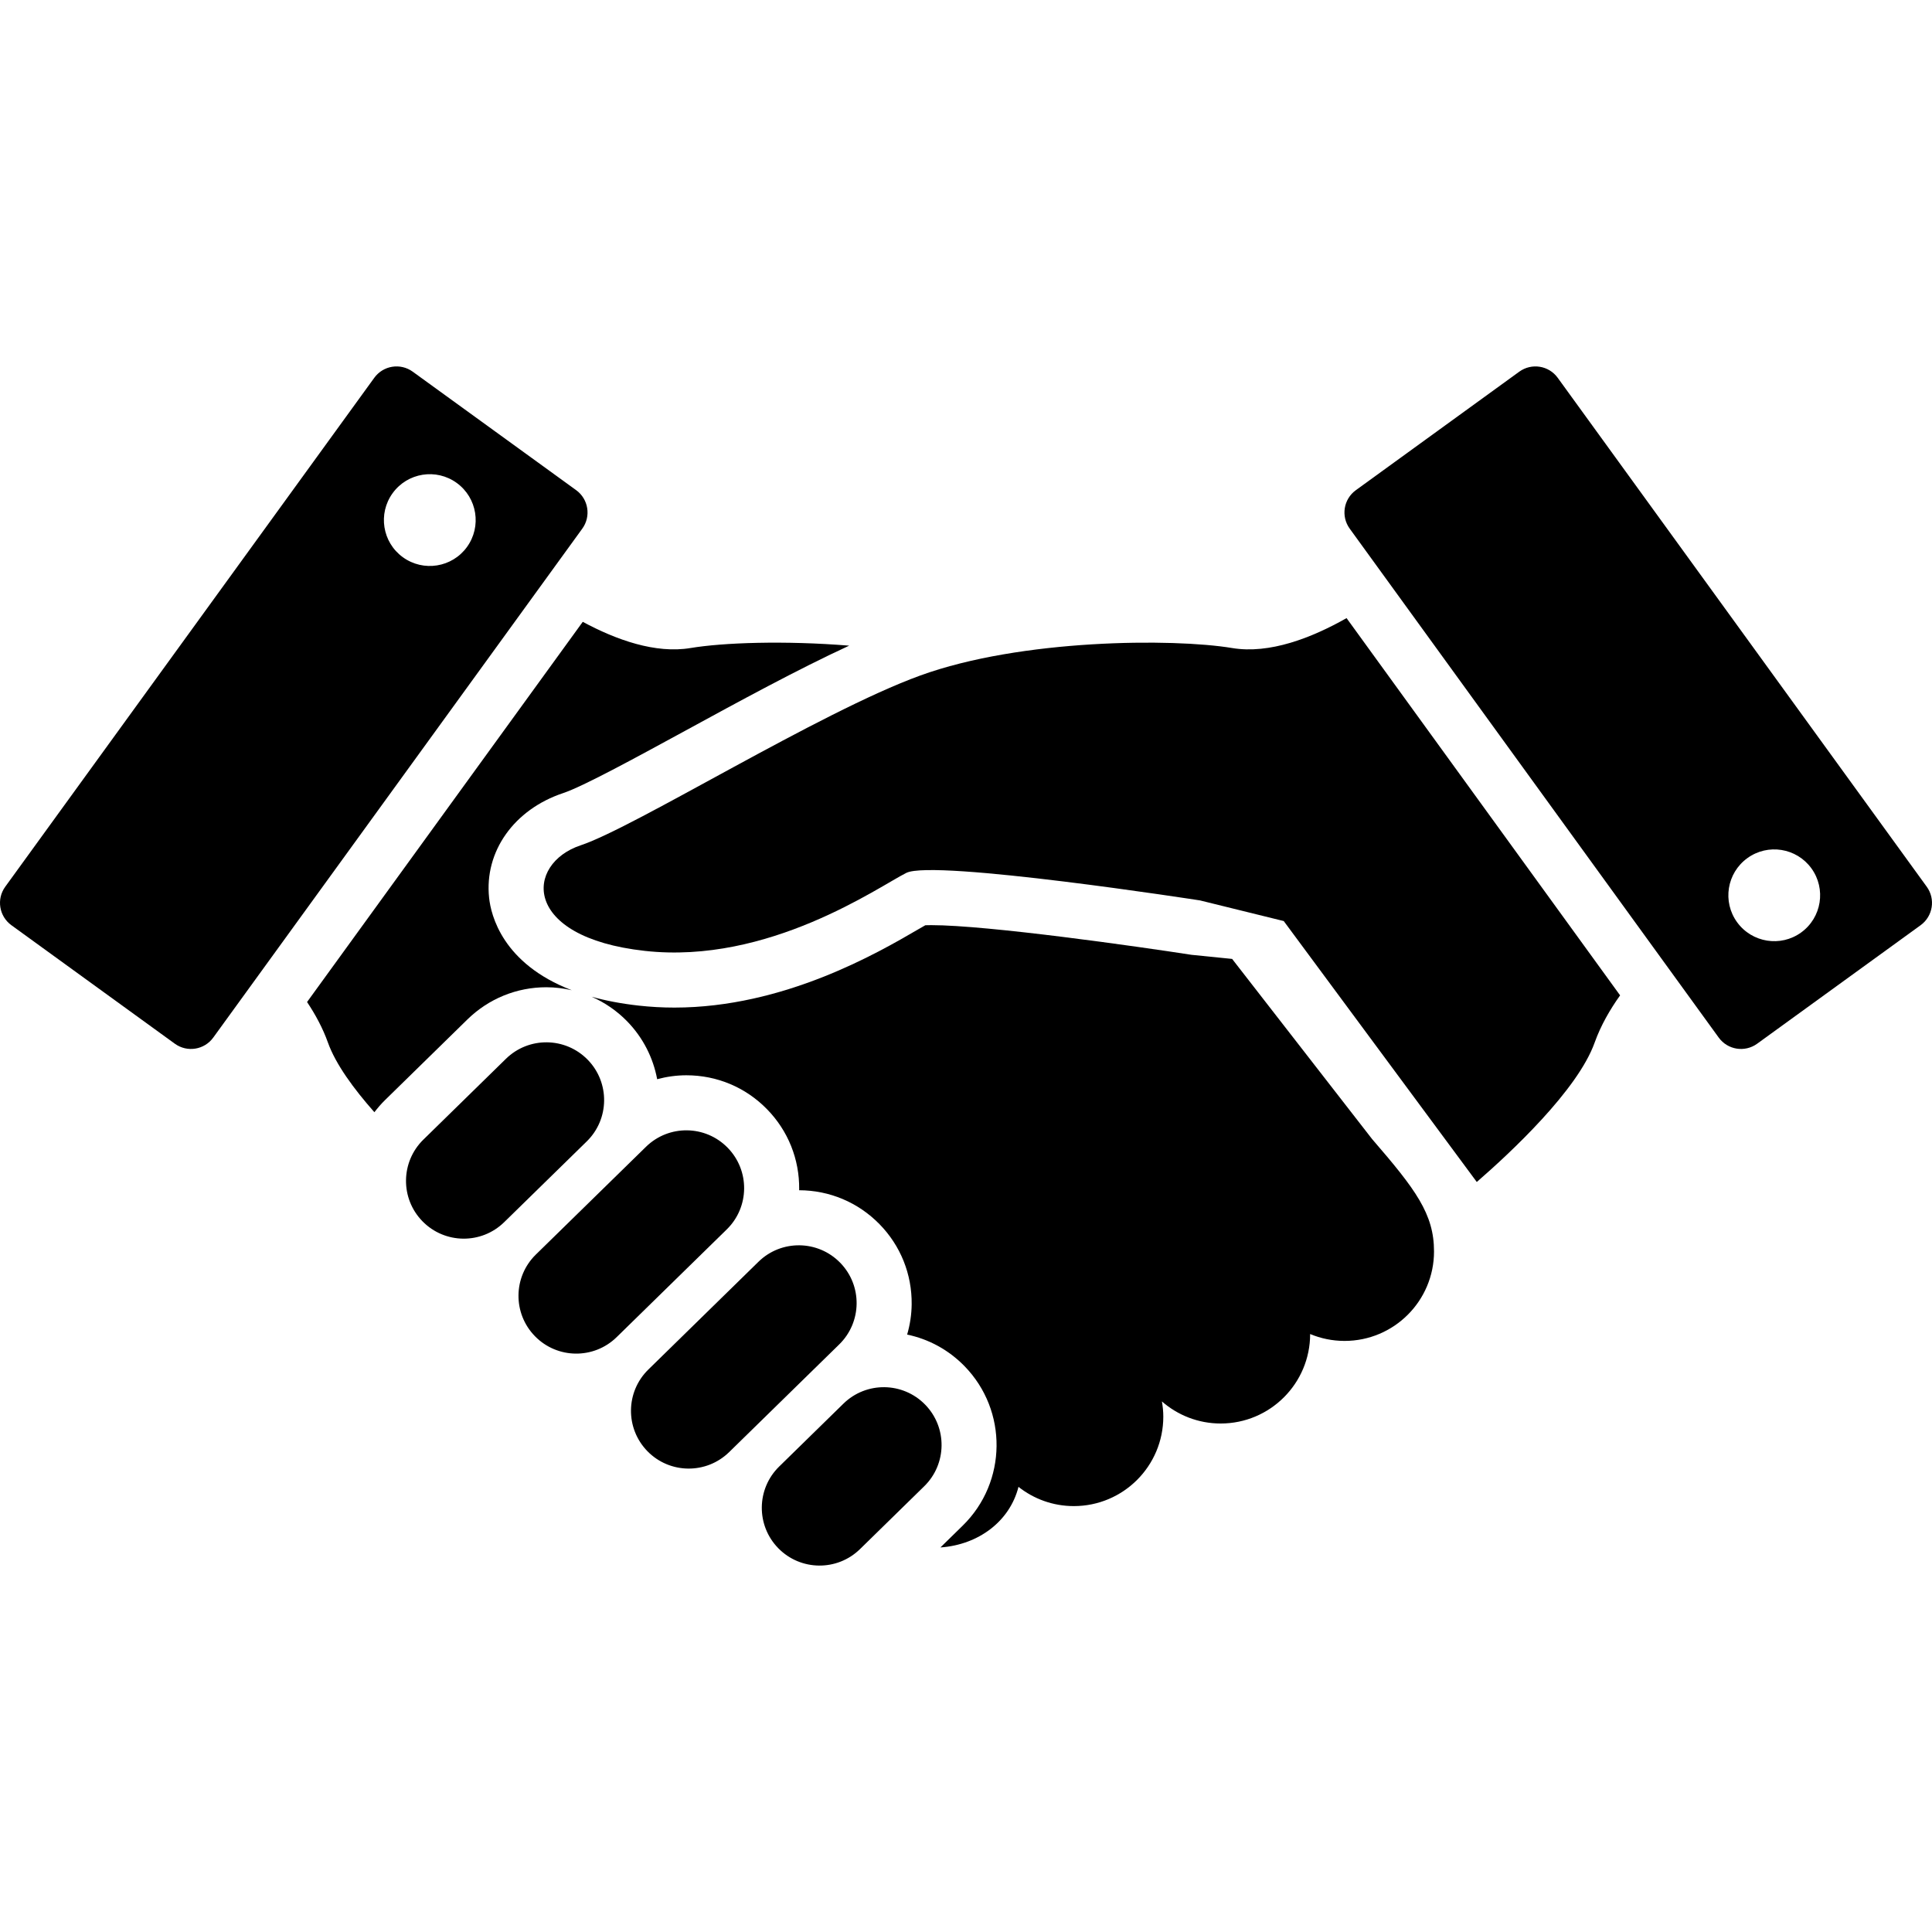
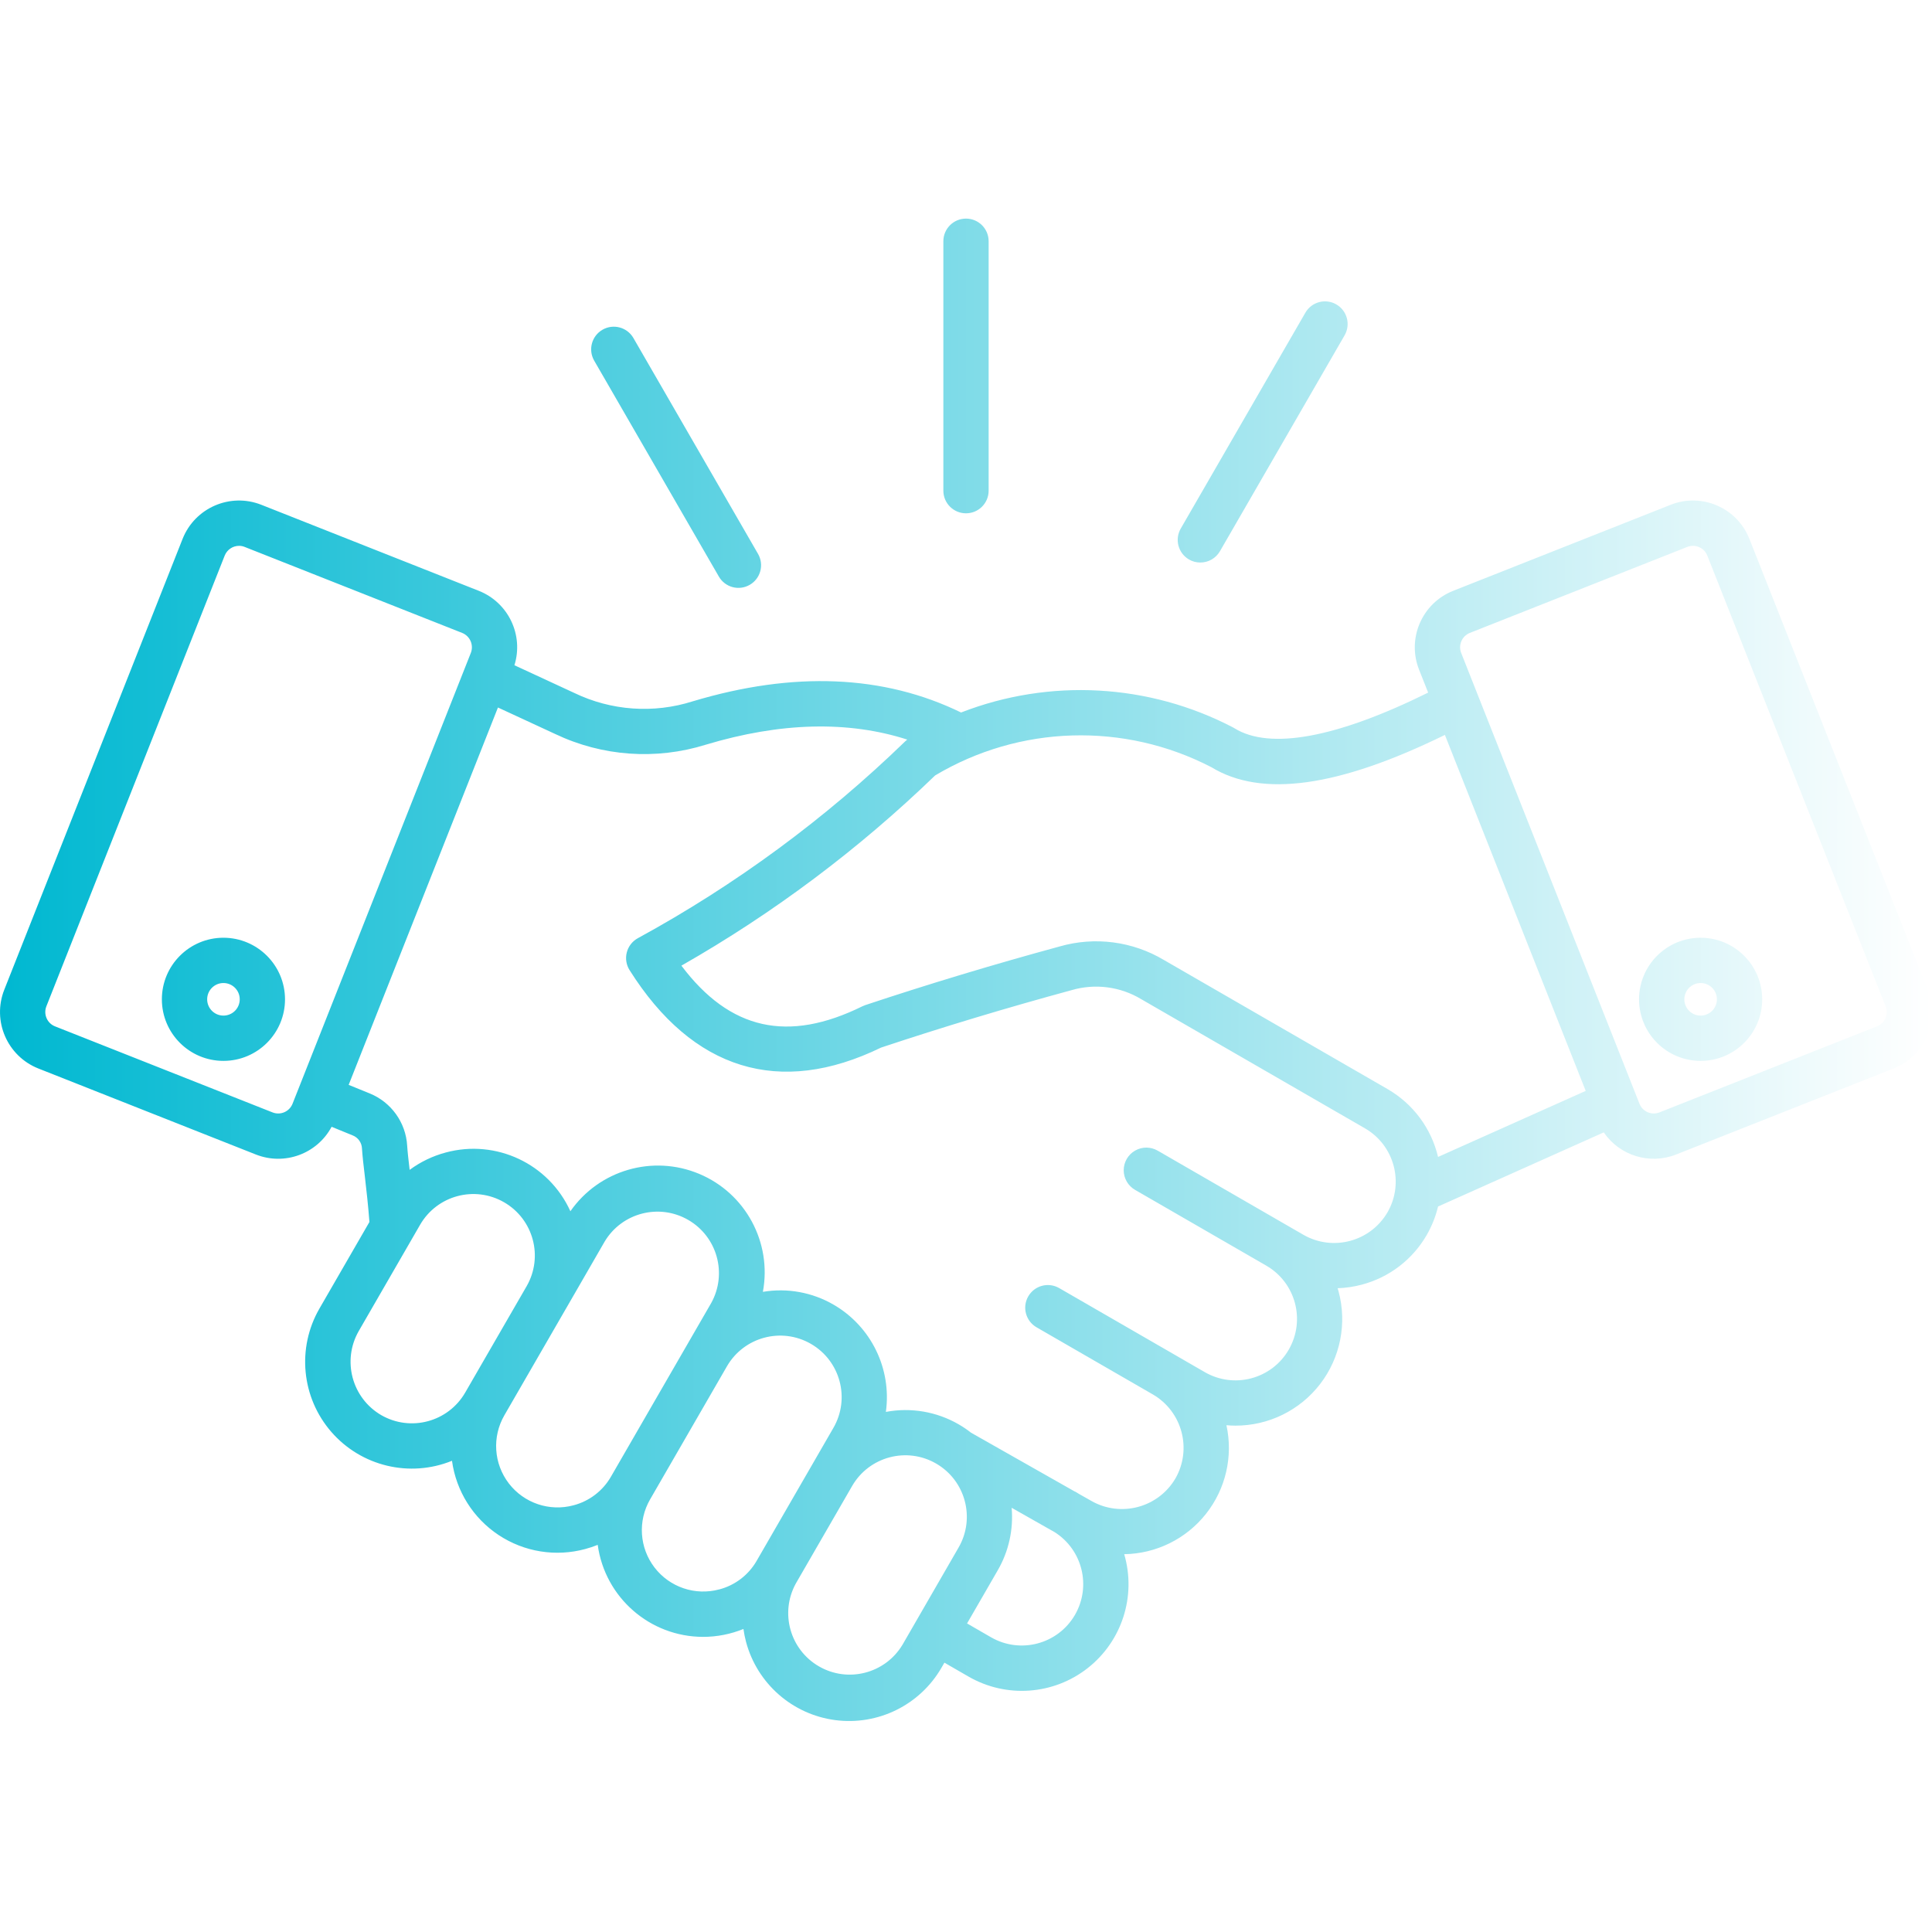
- <svg xmlns="http://www.w3.org/2000/svg" height="800px" width="800px" version="1.1" id="_x32_" viewBox="0 0 512 512" xml:space="preserve">
-   <style type="text/css">
- 	.st0{fill:#000000;}
- </style>
+ <svg xmlns="http://www.w3.org/2000/svg" version="1.1" width="512" height="512" x="0" y="0" viewBox="0 0 512 512" style="enable-background:new 0 0 512 512" xml:space="preserve" class="">
  <g>
-     <path class="st0" d="M326.527,171.735c-15.637-2.602-55.941-2.43-82.686,7.296c-26.752,9.725-75.397,40.124-89.988,44.997   c-14.591,4.859-15.81,24.322,17.02,27.964c32.836,3.654,62.018-17.028,69.313-20.669c7.296-3.654,77.826,7.296,77.826,7.296   l22.19,5.468l51.161,69.154c8.977-7.798,26.732-24.349,31.228-36.927c1.641-4.581,4.078-8.792,6.752-12.532l-72.49-99.977   C347.605,169.047,336.444,173.39,326.527,171.735z" />
-     <path class="st0" d="M326.527,254.123l-10.752-1.085c-14.107-2.185-54-7.865-68.975-7.865c-0.662,0-1.185,0.007-1.576,0.026   c-0.602,0.344-1.298,0.742-1.98,1.139c-10.625,6.19-35.524,20.681-64.52,20.681c-3.178,0-6.362-0.179-9.46-0.523   c-4.7-0.523-8.832-1.331-12.486-2.35c3.462,1.516,6.653,3.688,9.381,6.475c4.29,4.383,6.944,9.758,7.997,15.379   c2.496-0.669,5.084-1.04,7.732-1.04c8.116,0,15.71,3.191,21.376,8.99c5.588,5.707,8.613,13.254,8.527,21.238   c0,0.079-0.013,0.159-0.013,0.238c8.083,0.026,15.644,3.218,21.297,8.99c5.587,5.707,8.613,13.253,8.527,21.238   c-0.027,2.754-0.45,5.441-1.198,8.024c5.733,1.198,10.983,4.051,15.18,8.341c11.532,11.791,11.327,30.757-0.457,42.29l-5.898,5.773   c0.026,0,0.053,0,0.079,0c9.917-0.715,18.265-6.832,20.602-16.048c4.038,3.184,9.122,5.097,14.664,5.097   c13.095,0,23.713-10.612,23.713-23.713c0-1.377-0.139-2.714-0.371-4.026c4.171,3.635,9.606,5.852,15.571,5.852   c13.095,0,23.714-10.619,23.714-23.713c2.807,1.172,5.885,1.827,9.116,1.827c13.101,0,23.713-10.619,23.713-23.713   c0-9.944-4.859-16.418-16.418-29.791L326.527,254.123z" />
-     <path class="st0" d="M155.734,280.829c-5.918-6.044-15.61-6.15-21.654-0.238l-21.88,21.416c-6.044,5.912-6.15,15.604-0.238,21.648   c5.918,6.044,15.61,6.15,21.654,0.231l21.886-21.41C161.539,296.565,161.645,286.873,155.734,280.829z" />
-     <path class="st0" d="M192.833,304.158c-5.912-6.051-15.604-6.157-21.648-0.239l-29.175,28.546   c-6.051,5.918-6.15,15.61-0.239,21.648c5.912,6.051,15.611,6.157,21.655,0.239l29.175-28.547   C198.645,319.894,198.751,310.202,192.833,304.158z" />
-     <path class="st0" d="M222.643,334.624c-5.912-6.044-15.604-6.157-21.648-0.238l-29.175,28.553   c-6.044,5.911-6.15,15.603-0.238,21.654c5.912,6.038,15.604,6.144,21.655,0.225l29.175-28.546   C228.456,350.353,228.562,340.661,222.643,334.624z" />
-     <path class="st0" d="M245.158,372.226c-5.912-6.044-15.604-6.156-21.648-0.238l-17.02,16.657   c-6.044,5.911-6.15,15.603-0.238,21.648c5.918,6.044,15.61,6.144,21.654,0.238l17.02-16.656   C250.971,387.963,251.07,378.271,245.158,372.226z" />
-     <path class="st0" d="M510.606,234.991l-97.792-134.866c-2.364-3.27-6.925-3.991-10.189-1.628l-43.315,31.412   c-3.264,2.363-3.992,6.925-1.622,10.188L455.48,274.97c2.363,3.264,6.925,3.992,10.188,1.622l43.323-31.406   C512.248,242.815,512.977,238.254,510.606,234.991z M477.334,247.106c-5.435,3.945-13.042,2.727-16.987-2.708   c-3.939-5.435-2.728-13.035,2.714-16.98c5.435-3.946,13.035-2.728,16.981,2.701C483.98,235.56,482.769,243.167,477.334,247.106z" />
-     <path class="st0" d="M144.784,261.63c2.304,0,4.555,0.292,6.739,0.788c-18.384-7.05-21.429-19.946-21.906-24.494   c-1.298-12.248,6.587-23.402,19.622-27.745c5.243-1.748,18.986-9.242,32.28-16.484c14.26-7.779,29.91-16.312,43.521-22.589   c-17.252-1.396-33.419-0.807-42.051,0.629c-9.295,1.549-19.675-2.164-28.553-6.944l-73.06,100.752   c2.191,3.29,4.157,6.892,5.54,10.771c2.046,5.72,6.839,12.26,12.3,18.43c0.854-1.099,1.761-2.172,2.781-3.171l21.879-21.416   C129.498,264.662,136.926,261.63,144.784,261.63z" />
-     <path class="st0" d="M152.695,129.902l-43.323-31.406c-3.257-2.363-7.818-1.642-10.188,1.628L1.391,234.991   c-2.37,3.263-1.635,7.824,1.622,10.195l43.316,31.406c3.264,2.37,7.825,1.642,10.189-1.629l97.793-134.866   C156.68,136.834,155.952,132.272,152.695,129.902z M123.745,144.97c-3.939,5.428-11.546,6.646-16.981,2.701   c-5.442-3.94-6.654-11.546-2.708-16.981c3.939-5.435,11.546-6.653,16.981-2.708C126.479,131.928,127.684,139.528,123.745,144.97z" />
+     <linearGradient id="a" x1="-.006" x2="512.005" y1="257.009" y2="257.009" gradientUnits="userSpaceOnUse">
+       <stop stop-opacity="1" stop-color="#00b8d1" offset="0" />
+       <stop stop-opacity="1" stop-color="#ffffff" offset="1" />
+     </linearGradient>
+     <path fill="url(#a)" fill-rule="evenodd" d="m312.911 140.075 33.048-57.243a6 6 0 0 1 10.392 6L323.3 146.075a5.993 5.993 0 0 1-5.2 3 5.923 5.923 0 0 1-2.991-.8 6 6 0 0 1-2.2-8.2zm-155.462-44.53a6 6 0 0 1 10.392-6l33.048 57.242a6 6 0 0 1-2.2 8.2 5.982 5.982 0 0 1-8.189-2.2zM250 130.032v-66.1a6 6 0 1 1 12 0v66.1a6 6 0 0 1-12 0zm200.68 139.112a4.316 4.316 0 1 1 4.32-4.316 4.325 4.325 0 0 1-4.321 4.316zm0-20.633A16.317 16.317 0 1 0 467 264.828a16.334 16.334 0 0 0-16.321-16.317zM59.211 269.144a4.316 4.316 0 1 1 4.321-4.316 4.315 4.315 0 0 1-4.321 4.316zm0-20.633a16.317 16.317 0 1 0 16.321 16.317 16.336 16.336 0 0 0-16.321-16.317zm440.451 21.312a4.1 4.1 0 0 0 .056-3.113l-47.27-119.489a4.082 4.082 0 0 0-5.279-2.288l-57.662 22.8a4.105 4.105 0 0 0-2.287 5.287l47.26 119.49a4.076 4.076 0 0 0 5.288 2.287l57.662-22.807a4.071 4.071 0 0 0 2.232-2.17zM367.743 288.63l-59.3-34.227a35.033 35.033 0 0 0-27.618-3.585c-17.52 4.769-34.86 10-51.511 15.543a5.964 5.964 0 0 0-.759.311c-19.718 9.722-35.11 6.326-47.978-10.764A336.834 336.834 0 0 0 247.82 205.5a75.286 75.286 0 0 1 73.209-2.184c13.312 8.109 33.581 5.307 61.884-8.557l37.317 94.338L381.1 306.6a28.242 28.242 0 0 0-13.359-17.968zm-.043 32.652a16.31 16.31 0 0 0-5.958-22.255L302.453 264.8a23.142 23.142 0 0 0-18.472-2.4c-17.18 4.669-34.161 9.788-50.492 15.222-26.878 13.08-49.93 5.986-66.648-20.529a6 6 0 0 1 2.189-8.458 326.122 326.122 0 0 0 70.9-52.209 6.019 6.019 0 0 1 .5-.429c-15.665-5.033-33.567-4.6-53.4 1.358a54.823 54.823 0 0 1-39.92-2.849l-15.147-7.009L92.4 287.5l5.528 2.25a15.97 15.97 0 0 1 9.981 13.9c.09 1.547.35 3.787.651 6.377a28.413 28.413 0 0 1 9.562-4.6 28.18 28.18 0 0 1 33.039 15.566 28.288 28.288 0 0 1 51.011 21.36 28.029 28.029 0 0 1 18.726 3.391 28.345 28.345 0 0 1 13.869 28.425 28.144 28.144 0 0 1 19.3 3.3 27.606 27.606 0 0 1 3.269 2.212l27.571 15.633.019-.034c.34.2.66.4.991.609l3.283 1.859a16.421 16.421 0 0 0 22.3-5.939 16.366 16.366 0 0 0-5.958-22.255l-30.882-17.827a6 6 0 0 1 6-10.392l30.878 17.821s.01 0 .01.01l7.731 4.462a16.294 16.294 0 0 0 16.293-28.223l-34.742-20.061a6 6 0 1 1 6-10.392l34.736 20.057 3.873 2.236a16.365 16.365 0 0 0 22.26-5.967zm-82.809 106.654a16.307 16.307 0 0 1-22.25 5.963l-6.359-3.67 8.146-14.109a28.156 28.156 0 0 0 3.67-16.543l11.392 6.458a16.3 16.3 0 0 1 5.4 21.9zm-45.76 8a16.3 16.3 0 0 1-28.231-16.288l14.92-25.84a16.293 16.293 0 0 1 28.213 16.307l-14.9 25.826zm-48.52-14.731a16.266 16.266 0 0 1-18.322-23.86l20.35-35.246a16.294 16.294 0 1 1 28.223 16.301l-5.439 9.425-14.911 25.826a16.16 16.16 0 0 1-9.9 7.562zM152 398.917a16.272 16.272 0 0 1-18.331-23.86l16.27-28.18s.009 0 .009-.009l10.288-17.831a16.3 16.3 0 0 1 28.232 16.293L161.9 391.35a16.171 16.171 0 0 1-9.9 7.567zm-50.982-23.9a16.37 16.37 0 0 1-5.958-22.256l16.269-28.18a16.294 16.294 0 0 1 28.223 16.293l-16.274 28.18a16.314 16.314 0 0 1-22.26 5.963zM72.23 294.8a4.087 4.087 0 0 0 5.293-2.287l47.256-119.49a4.1 4.1 0 0 0-2.288-5.287l-57.662-22.8a3.9 3.9 0 0 0-1.476-.283 4.1 4.1 0 0 0-3.8 2.571L12.28 266.71a4.1 4.1 0 0 0 .062 3.113 4.05 4.05 0 0 0 2.231 2.17zm391.378-151.994a16.084 16.084 0 0 0-20.859-9.034L385.1 156.58a16.1 16.1 0 0 0-9.043 20.859l2.42 6.108c-24.208 11.977-41.94 15.265-51.332 9.449a3.671 3.671 0 0 0-.368-.217 87.406 87.406 0 0 0-72.082-3.958c-20.477-9.991-44.388-10.991-71.115-2.962a42.6 42.6 0 0 1-31.42-2.236q-7.232-3.348-15.831-7.326a16.079 16.079 0 0 0-9.43-19.717l-57.65-22.808a16.089 16.089 0 0 0-20.859 9.034L1.129 262.3a16.093 16.093 0 0 0 9.029 20.859l57.662 22.802a16.07 16.07 0 0 0 20.062-7.349l5.519 2.255a3.888 3.888 0 0 1 2.528 3.519c.123 1.948.41 4.476.764 7.4.4 3.472.887 7.689 1.208 12.052l-13.232 22.92a28.281 28.281 0 0 0 35.114 40.365 28.187 28.187 0 0 0 35.317 23.383 29.125 29.125 0 0 0 3.3-1.1 28.23 28.23 0 0 0 27.907 24.382 28.382 28.382 0 0 0 10.712-2.094 30.055 30.055 0 0 0 .689 3.42 28.277 28.277 0 0 0 51.808 6.83l.764-1.321 6.359 3.671a28.27 28.27 0 0 0 41.288-32.417 28.161 28.161 0 0 0 27.091-34.18c.788.066 1.571.114 2.358.114a28.245 28.245 0 0 0 27.35-35.605c-.071-.279-.16-.543-.236-.812a28.6 28.6 0 0 0 6.416-.953 28.128 28.128 0 0 0 17.194-13.158 28.414 28.414 0 0 0 3-7.543l43.911-19.647a16.076 16.076 0 0 0 19.166 5.868l57.662-22.807a16.083 16.083 0 0 0 9.028-20.859z" opacity="1" data-original="url(#a)" class="" />
  </g>
</svg>
